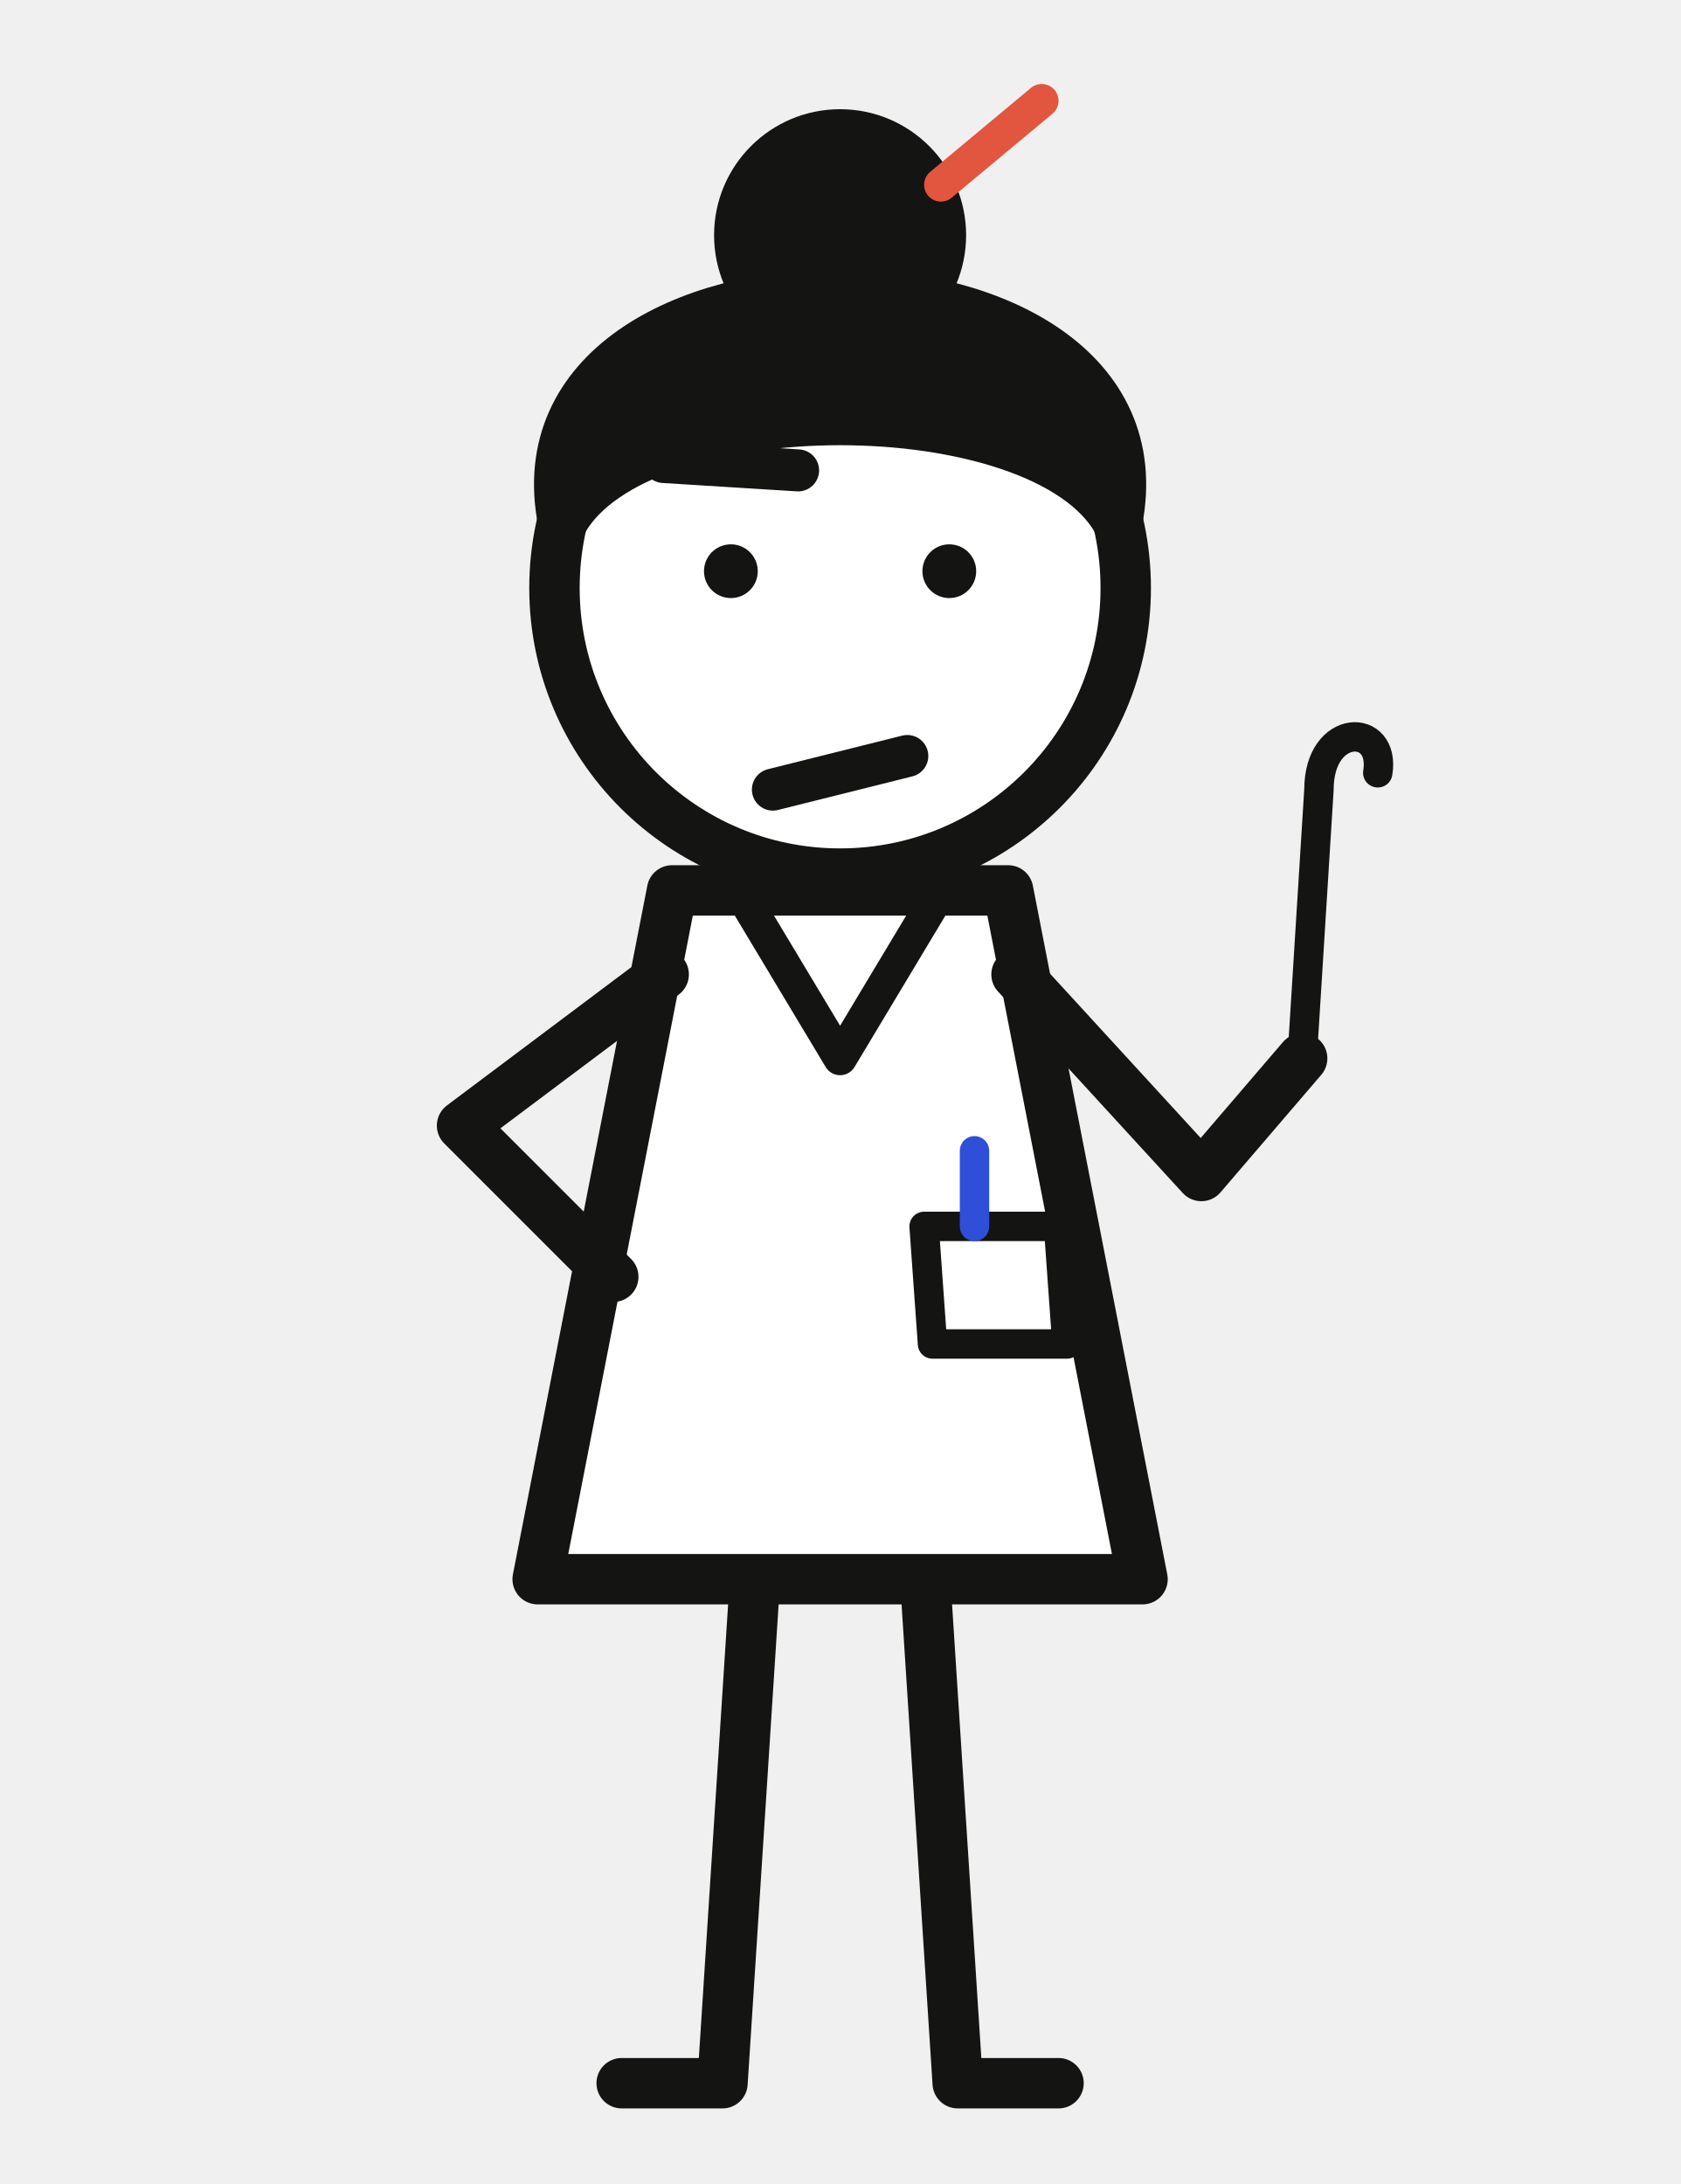
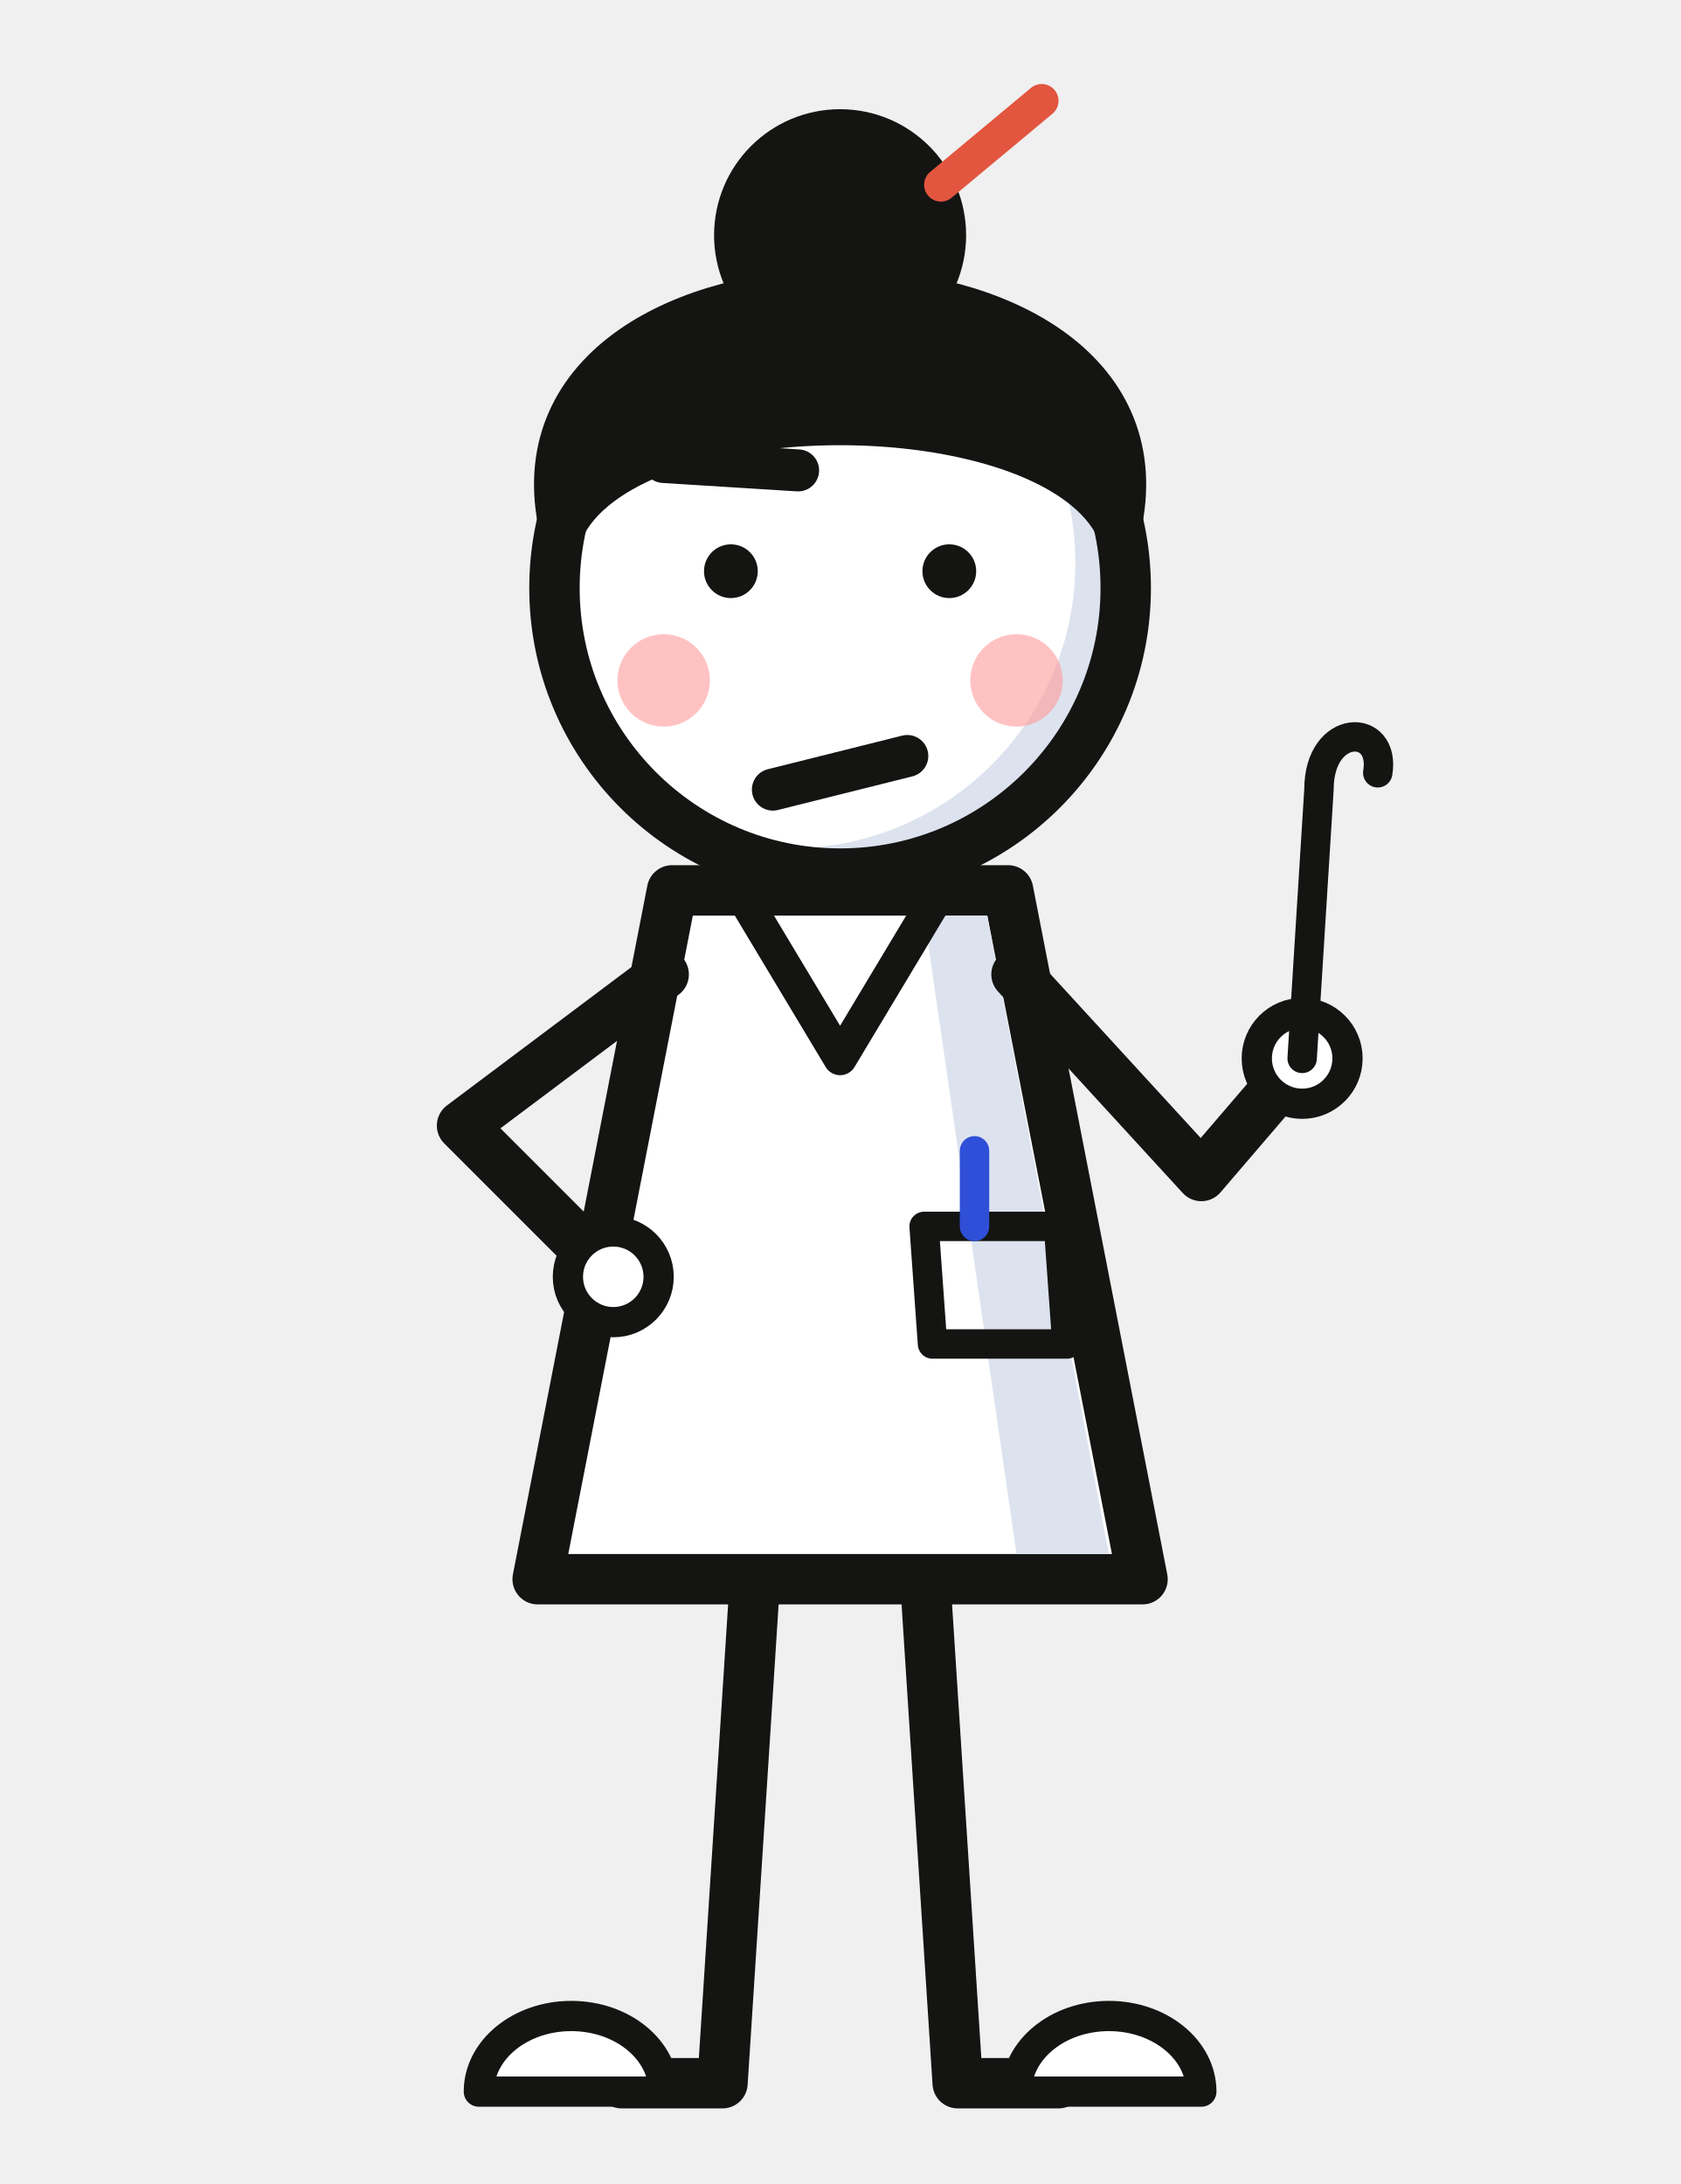
<svg xmlns="http://www.w3.org/2000/svg" viewBox="0 0 200 260" role="img" aria-label="La docteure">
  <g fill="none" stroke="#141413" stroke-width="6" stroke-linecap="round" stroke-linejoin="round">
-     <path d="M90 186 L86 248 L74 248" />
-     <path d="M110 186 L114 248 L126 248" />
+     <defs>
+       <marker id="dc-main-70" markerUnits="userSpaceOnUse" markerWidth="60" markerHeight="40" refX="30" refY="20" viewBox="0 0 60 40" overflow="visible">
+         <circle cx="30" cy="20" r="5.4" fill="#FFFFFF" stroke="#141413" stroke-width="3.6" />
+       </marker>
+       <marker id="dc-pied-70G" markerUnits="userSpaceOnUse" markerWidth="60" markerHeight="40" refX="30" refY="20" viewBox="0 0 60 40" overflow="visible">
+         <path d="M13 21 A11 9 0 0 1 35 21 Z" fill="#FFFFFF" stroke="#141413" stroke-width="3.6" stroke-linejoin="round" />
+       </marker>
+       <marker id="dc-pied-70D" markerUnits="userSpaceOnUse" markerWidth="60" markerHeight="40" refX="30" refY="20" viewBox="0 0 60 40" overflow="visible">
+         <path d="M25 21 A11 9 0 0 1 47 21 Z" fill="#FFFFFF" stroke="#141413" stroke-width="3.6" stroke-linejoin="round" />
+       </marker>
+     </defs>
+     <path d="M90 186 L86 248 L74 248" marker-end="url(#dc-pied-70G)" />
+     <path d="M110 186 L114 248 L126 248" marker-end="url(#dc-pied-70D)" />
    <path d="M80 106 L120 106 L136 188 L64 188 Z" fill="#FFFFFF" />
+     <path d="M110 109 L117.5 109 L132 185 L121 185 Z" fill="#DCE3EE" stroke="none" />
    <path d="M88 106 L100 126 L112 106" stroke-width="4" />
    <path d="M110 146 L126 146 L127 160 L111 160 Z" stroke-width="3.5" />
    <path d="M116 146 L116 137" stroke="#2F4FD8" stroke-width="3.5" />
-     <circle cx="100" cy="70" r="34" fill="#FFFFFF" />
+     <defs>
+       <clipPath id="dc-tete-70">
+         <circle cx="100" cy="70" r="34" />
+       </clipPath>
+     </defs>
+     <circle cx="100" cy="70" r="34" fill="#DCE3EE" stroke="none" />
+     <circle cx="94" cy="67" r="34" fill="#FFFFFF" stroke="none" clip-path="url(#dc-tete-70)" />
+     <circle cx="100" cy="70" r="34" />
    <circle cx="100" cy="28" r="12" fill="#141413" />
    <path d="M112 22 L124 12" stroke="#E2553F" stroke-width="4" />
    <path d="M67 62 C60 26 140 26 133 62 C124 46 76 46 67 62 Z" fill="#141413" />
-     <path d="M79 116 L55 134 L73 152" />
-     <path d="M121 116 L143 140 L155 126" />
+     <path d="M79 116 L55 134 L73 152" marker-end="url(#dc-main-70)" />
+     <path d="M121 116 L143 140 L155 126" marker-end="url(#dc-main-70)" />
+     <circle cx="79" cy="81" r="5.5" fill="#FF9A9A" stroke="none" opacity="0.6" />
+     <circle cx="121" cy="81" r="5.5" fill="#FF9A9A" stroke="none" opacity="0.6" />
    <g stroke-width="5">
      <path transform="translate(87 54) scale(1)" d="M-8 1 L8 2" />
      <path transform="translate(113 54) scale(1)" d="M-8 -5 L8 -11" />
      <g transform="translate(87 68) scale(1)">
        <circle r="3.2" fill="#141413" stroke="none" />
      </g>
      <g transform="translate(113 68) scale(1)">
        <circle r="3.2" fill="#141413" stroke="none" />
      </g>
      <path transform="translate(100 92) scale(1)" d="M-8 2 L8 -2" />
    </g>
    <path d="M155 126 L157 94 C157 86 165 86 164 92" stroke-width="3.5" />
  </g>
</svg>
